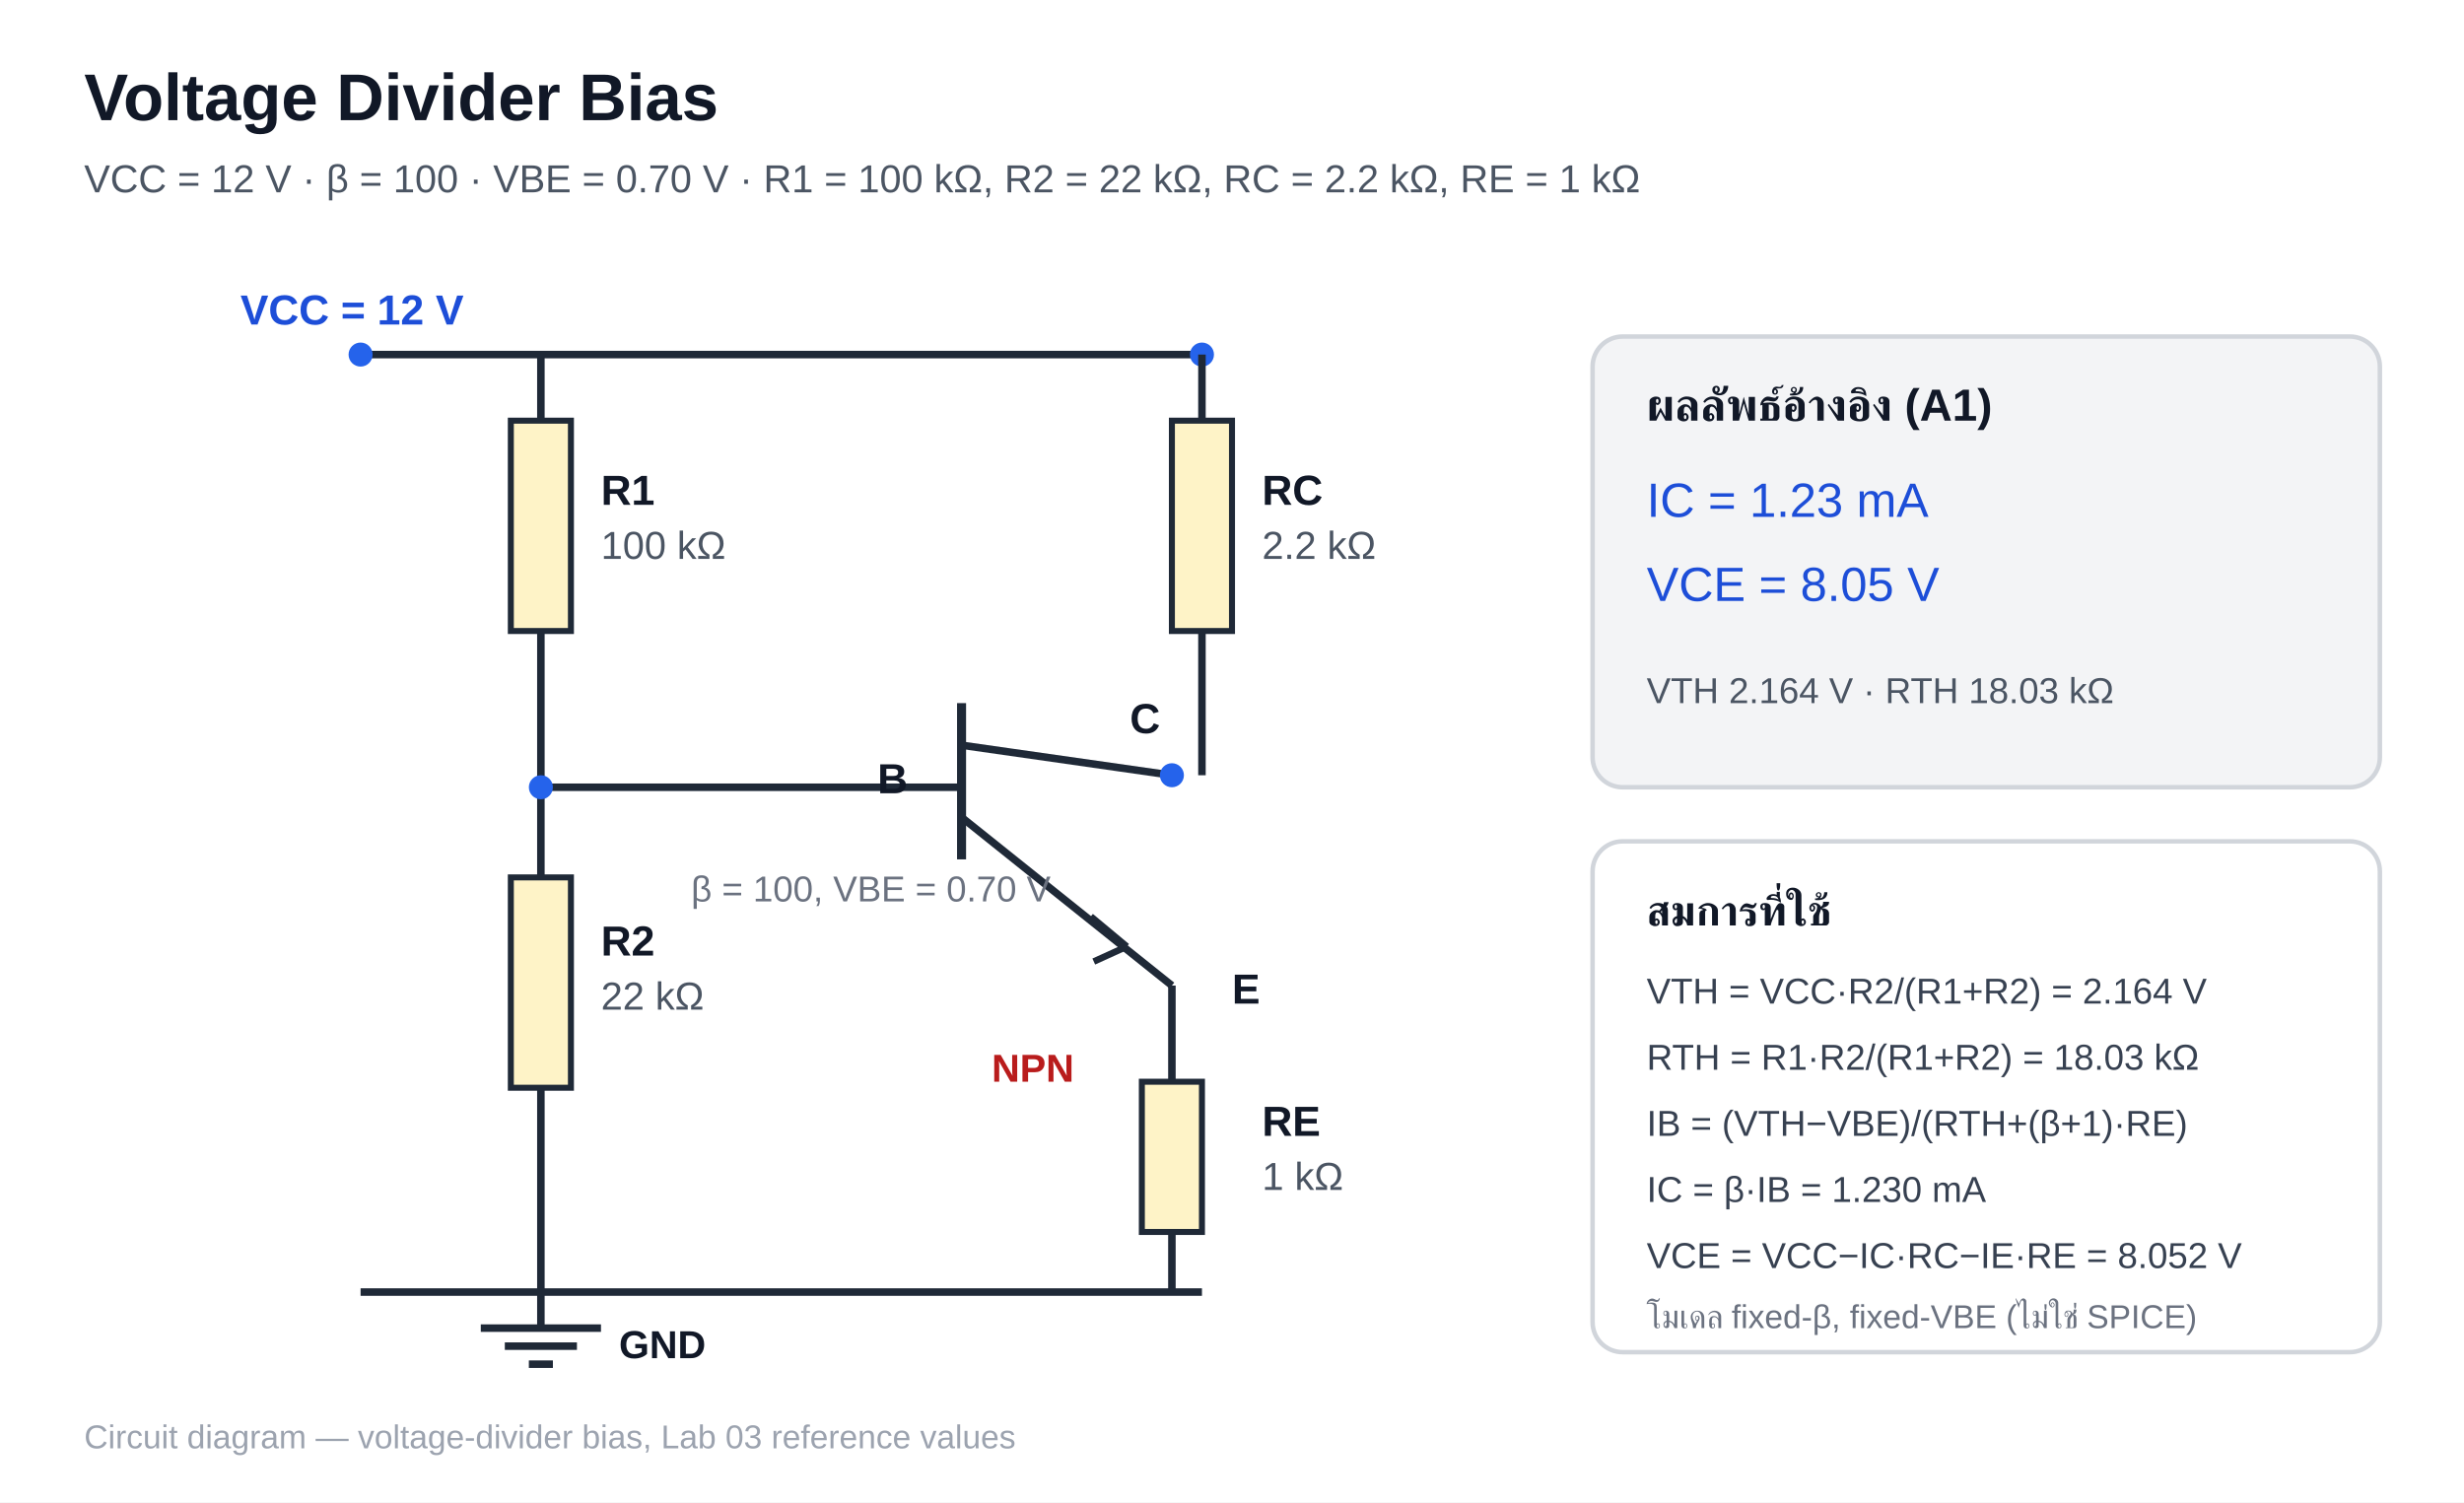
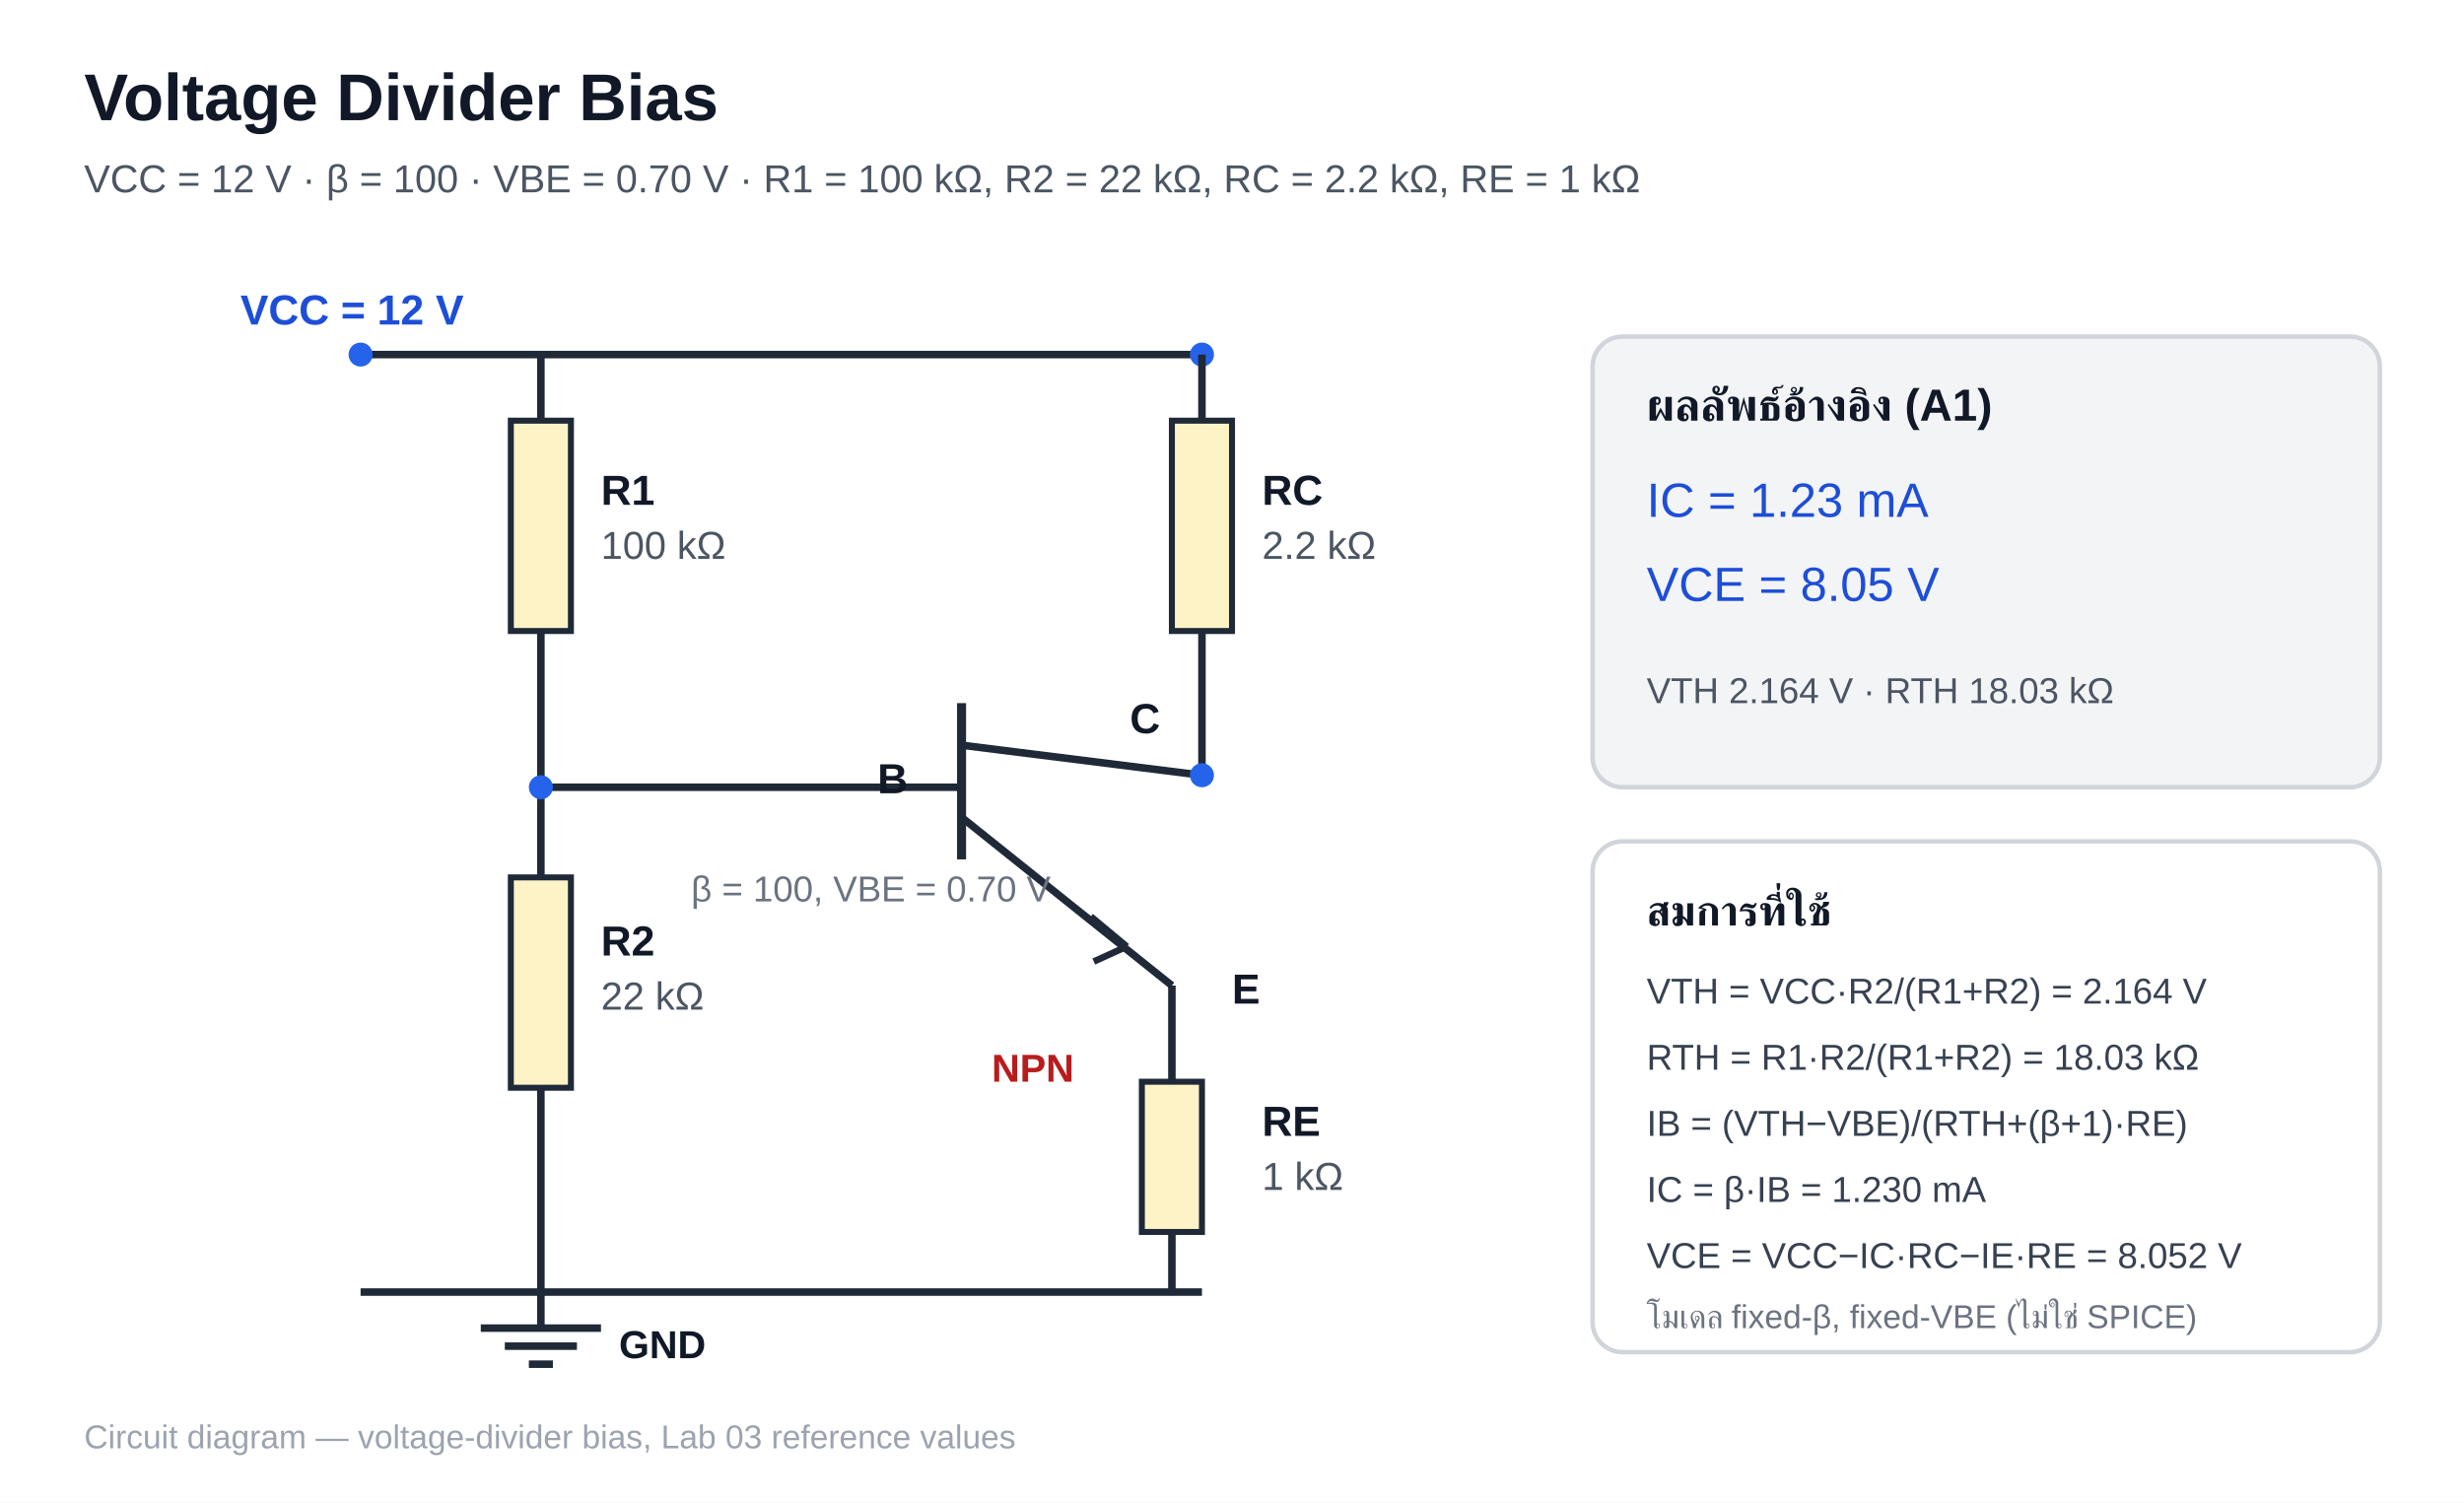
<svg xmlns="http://www.w3.org/2000/svg" width="820" height="500" viewBox="0 0 820 500" font-family="Segoe UI, Arial, sans-serif">
  <rect width="820" height="500" fill="#ffffff" />
  <text x="28" y="40" font-size="22" font-weight="700" fill="#111827">Voltage Divider Bias</text>
  <text x="28" y="64" font-size="13" fill="#4b5563">VCC = 12 V   ·   β = 100   ·   VBE = 0.70 V   ·   R1 = 100 kΩ, R2 = 22 kΩ, RC = 2.2 kΩ, RE = 1 kΩ</text>
  <path d="M120 118 H400" stroke="#1f2937" stroke-width="2.5" fill="none" />
  <path d="M120 430 H400" stroke="#1f2937" stroke-width="2.5" fill="none" />
  <circle cx="120" cy="118" r="4" fill="#2563eb" />
  <circle cx="400" cy="118" r="4" fill="#2563eb" />
  <text x="80" y="108" font-size="14" font-weight="700" fill="#1d4ed8">VCC = 12 V</text>
  <path d="M180 118 V140" stroke="#1f2937" stroke-width="2.5" fill="none" />
  <rect x="170" y="140" width="20" height="70" fill="#fef3c7" stroke="#1f2937" stroke-width="2" />
  <path d="M180 210 V262" stroke="#1f2937" stroke-width="2.5" fill="none" />
  <text x="200" y="168" font-size="14" font-weight="700" fill="#111827">R1</text>
  <text x="200" y="186" font-size="13" fill="#4b5563">100 kΩ</text>
  <path d="M180 262 V292" stroke="#1f2937" stroke-width="2.5" fill="none" />
  <rect x="170" y="292" width="20" height="70" fill="#fef3c7" stroke="#1f2937" stroke-width="2" />
  <path d="M180 362 V430" stroke="#1f2937" stroke-width="2.5" fill="none" />
  <text x="200" y="318" font-size="14" font-weight="700" fill="#111827">R2</text>
  <text x="200" y="336" font-size="13" fill="#4b5563">22 kΩ</text>
  <path d="M180 262 H320" stroke="#1f2937" stroke-width="2.5" fill="none" />
  <circle cx="180" cy="262" r="4" fill="#2563eb" />
  <path d="M400 118 V140" stroke="#1f2937" stroke-width="2.5" fill="none" />
  <rect x="390" y="140" width="20" height="70" fill="#fef3c7" stroke="#1f2937" stroke-width="2" />
  <path d="M400 210 V258" stroke="#1f2937" stroke-width="2.5" fill="none" />
  <text x="420" y="168" font-size="14" font-weight="700" fill="#111827">RC</text>
  <text x="420" y="186" font-size="13" fill="#4b5563">2.2 kΩ</text>
  <path d="M320 234 V286" stroke="#1f2937" stroke-width="3" fill="none" />
-   <path d="M320 248 L390 258" stroke="#1f2937" stroke-width="2.5" fill="none" />
+   <path d="M320 248 L400 258" stroke="#1f2937" stroke-width="2.5" fill="none" />
  <path d="M320 272 L390 328" stroke="#1f2937" stroke-width="2.5" fill="none" />
-   <circle cx="390" cy="258" r="4" fill="#2563eb" />
+   <circle cx="400" cy="258" r="4" fill="#2563eb" />
  <path d="M363 305 L375 315 M375 315 L364 320" stroke="#1f2937" stroke-width="2.2" fill="none" />
  <text x="292" y="264" font-size="14" font-weight="700" fill="#111827">B</text>
  <text x="376" y="244" font-size="14" font-weight="700" fill="#111827">C</text>
  <text x="410" y="334" font-size="14" font-weight="700" fill="#111827">E</text>
  <text x="230" y="300" font-size="12" fill="#6b7280">β = 100, VBE = 0.70 V</text>
  <text x="330" y="360" font-size="13" font-weight="700" fill="#b91c1c">NPN</text>
  <path d="M390 328 V360" stroke="#1f2937" stroke-width="2.5" fill="none" />
  <rect x="380" y="360" width="20" height="50" fill="#fef3c7" stroke="#1f2937" stroke-width="2" />
  <path d="M390 410 V430" stroke="#1f2937" stroke-width="2.5" fill="none" />
  <text x="420" y="378" font-size="14" font-weight="700" fill="#111827">RE</text>
  <text x="420" y="396" font-size="13" fill="#4b5563">1 kΩ</text>
  <path d="M180 430 V442 M160 442 H200 M168 448 H192 M176 454 H184" stroke="#1f2937" stroke-width="2.5" fill="none" />
  <text x="206" y="452" font-size="13" font-weight="700" fill="#111827">GND</text>
  <rect x="530" y="112" width="262" height="150" rx="10" fill="#f3f4f6" stroke="#d1d5db" stroke-width="1.5" />
  <text x="548" y="140" font-size="15" font-weight="700" fill="#111827">ผลลัพธ์อ้างอิง (A1)</text>
  <text x="548" y="172" font-size="16" fill="#1d4ed8">IC = 1.23 mA</text>
  <text x="548" y="200" font-size="16" fill="#1d4ed8">VCE = 8.05 V</text>
  <text x="548" y="234" font-size="12" fill="#4b5563">VTH 2.164 V · RTH 18.03 kΩ</text>
  <rect x="530" y="280" width="262" height="170" rx="10" fill="#ffffff" stroke="#d1d5db" stroke-width="1.5" />
  <text x="548" y="308" font-size="14" font-weight="700" fill="#111827">สมการที่ใช้</text>
  <text x="548" y="334" font-size="12" fill="#374151">VTH = VCC·R2/(R1+R2) = 2.164 V</text>
  <text x="548" y="356" font-size="12" fill="#374151">RTH = R1·R2/(R1+R2) = 18.03 kΩ</text>
  <text x="548" y="378" font-size="12" fill="#374151">IB = (VTH−VBE)/(RTH+(β+1)·RE)</text>
  <text x="548" y="400" font-size="12" fill="#374151">IC = β·IB = 1.230 mA</text>
  <text x="548" y="422" font-size="12" fill="#374151">VCE = VCC−IC·RC−IE·RE = 8.052 V</text>
  <text x="548" y="442" font-size="11" fill="#6b7280">โมเดล fixed-β, fixed-VBE (ไม่ใช่ SPICE)</text>
  <text x="28" y="482" font-size="11" fill="#9ca3af">Circuit diagram — voltage-divider bias, Lab 03 reference values</text>
</svg>
